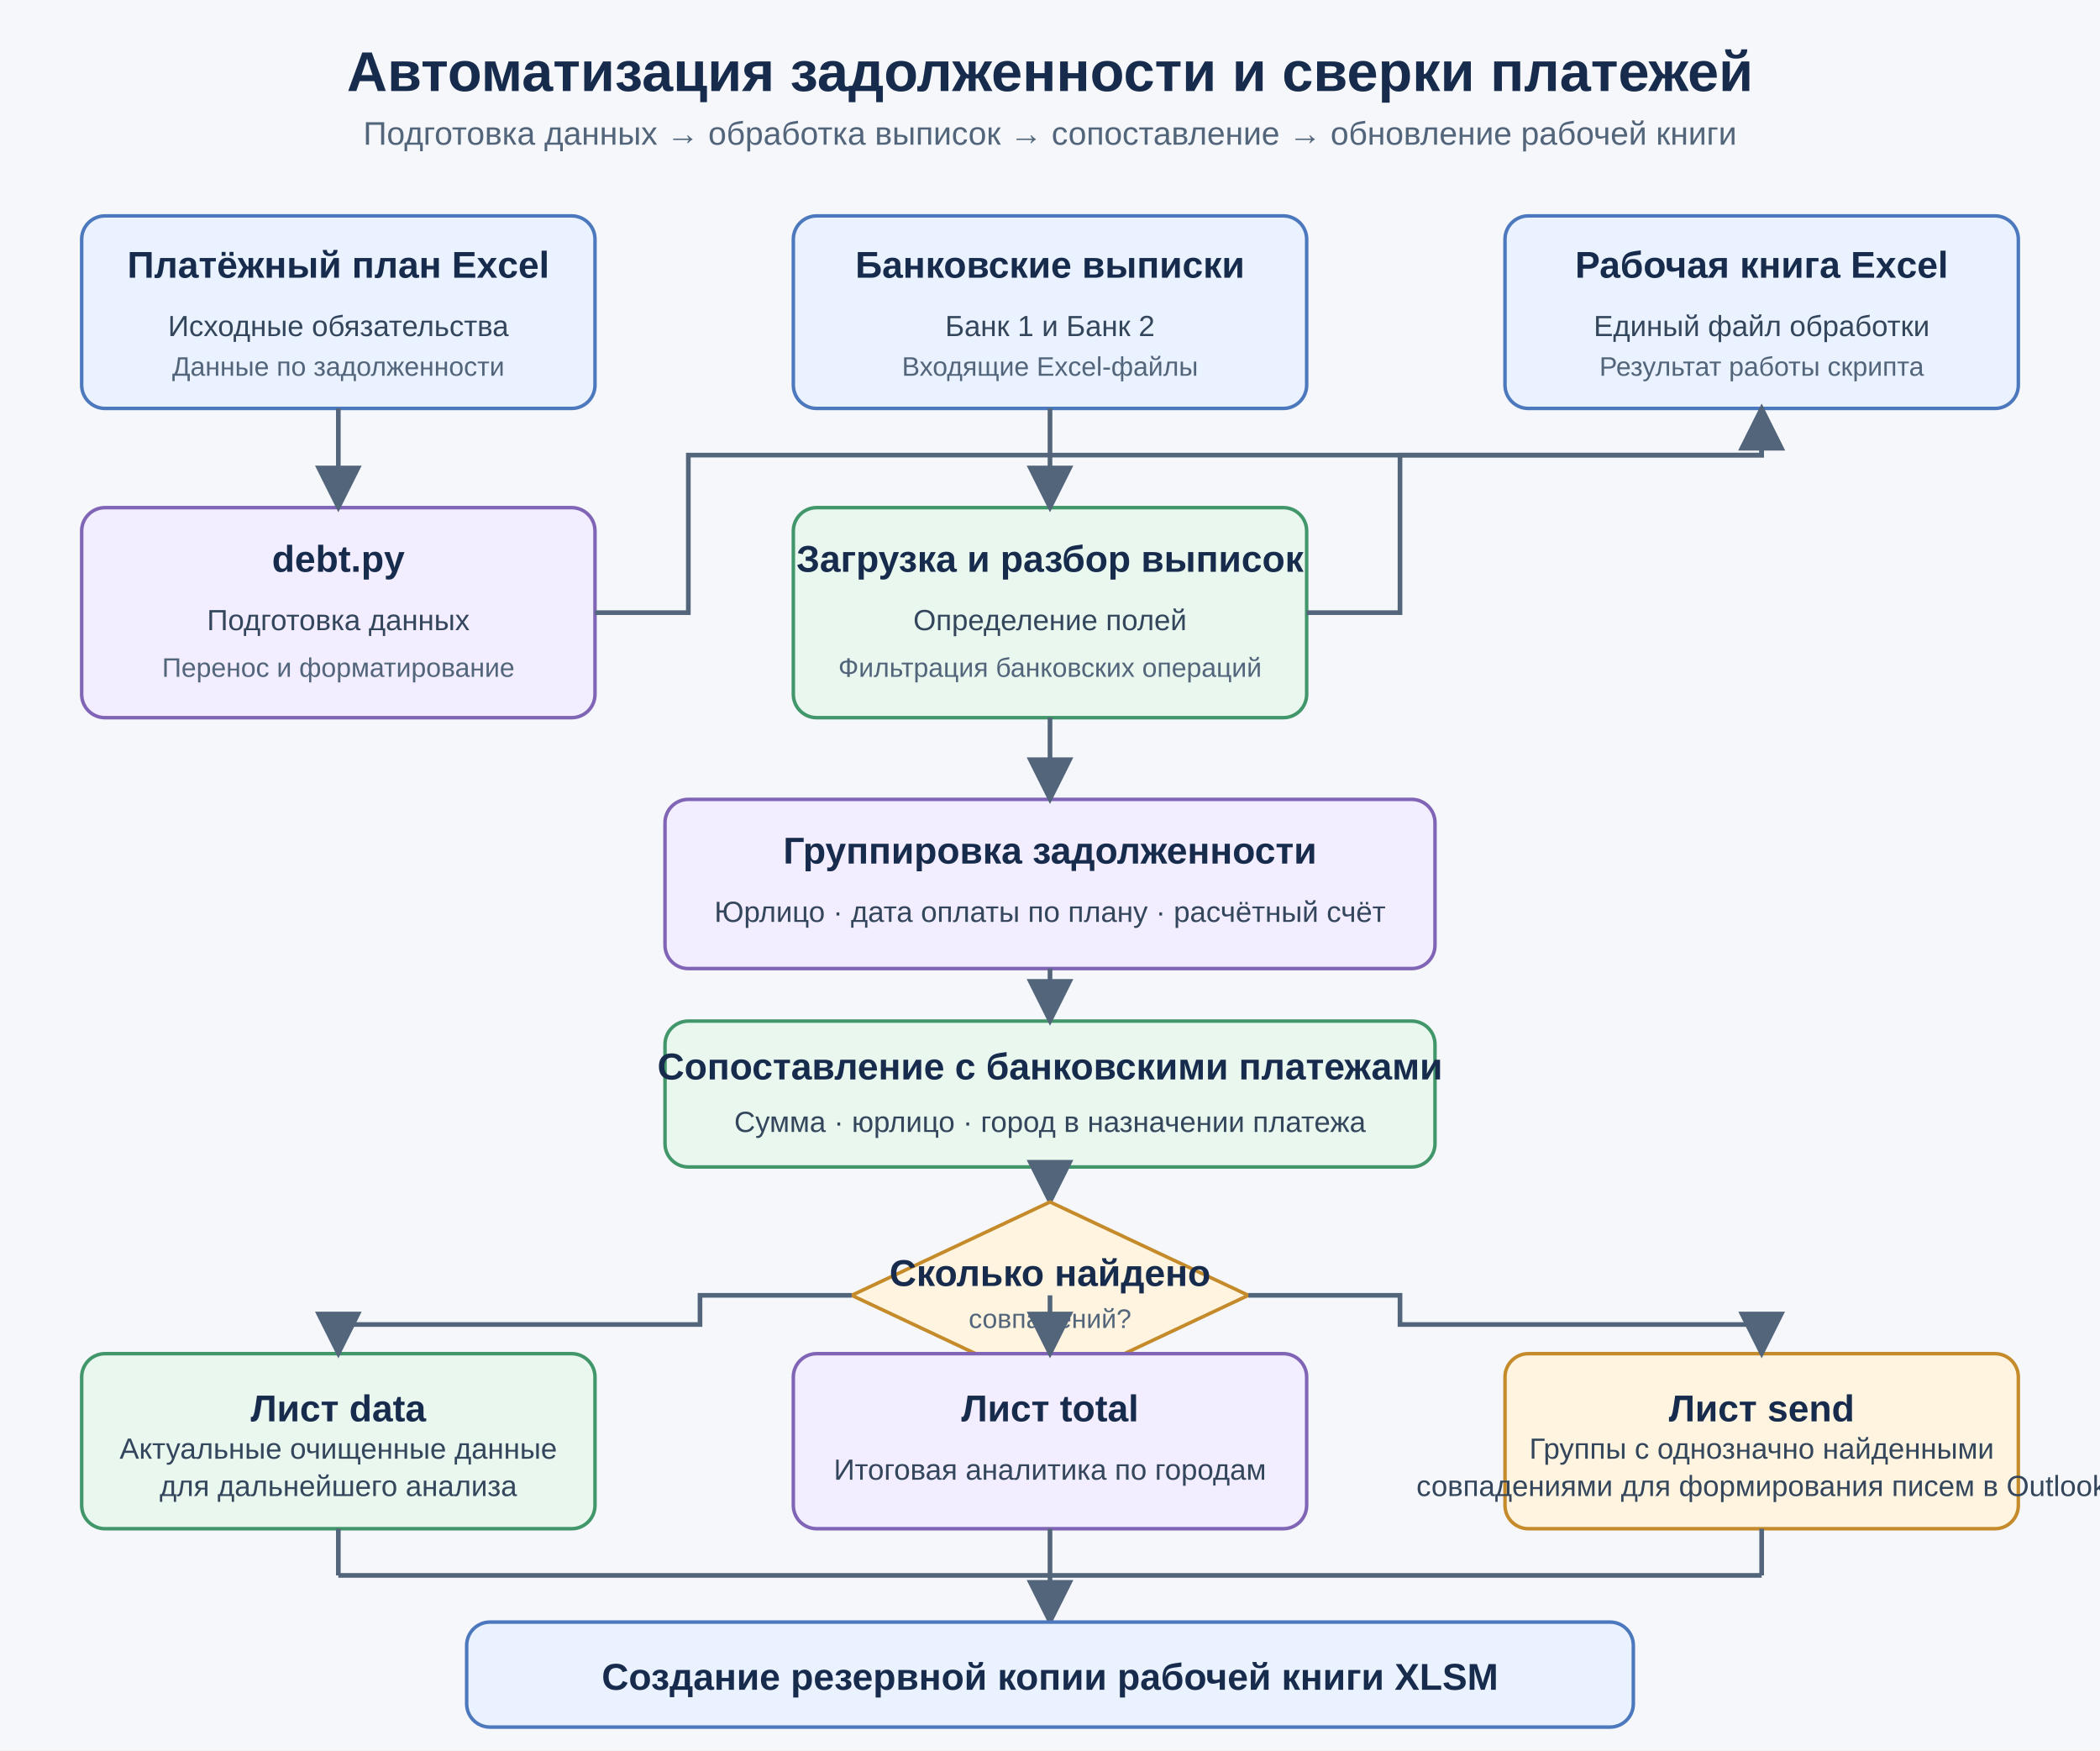
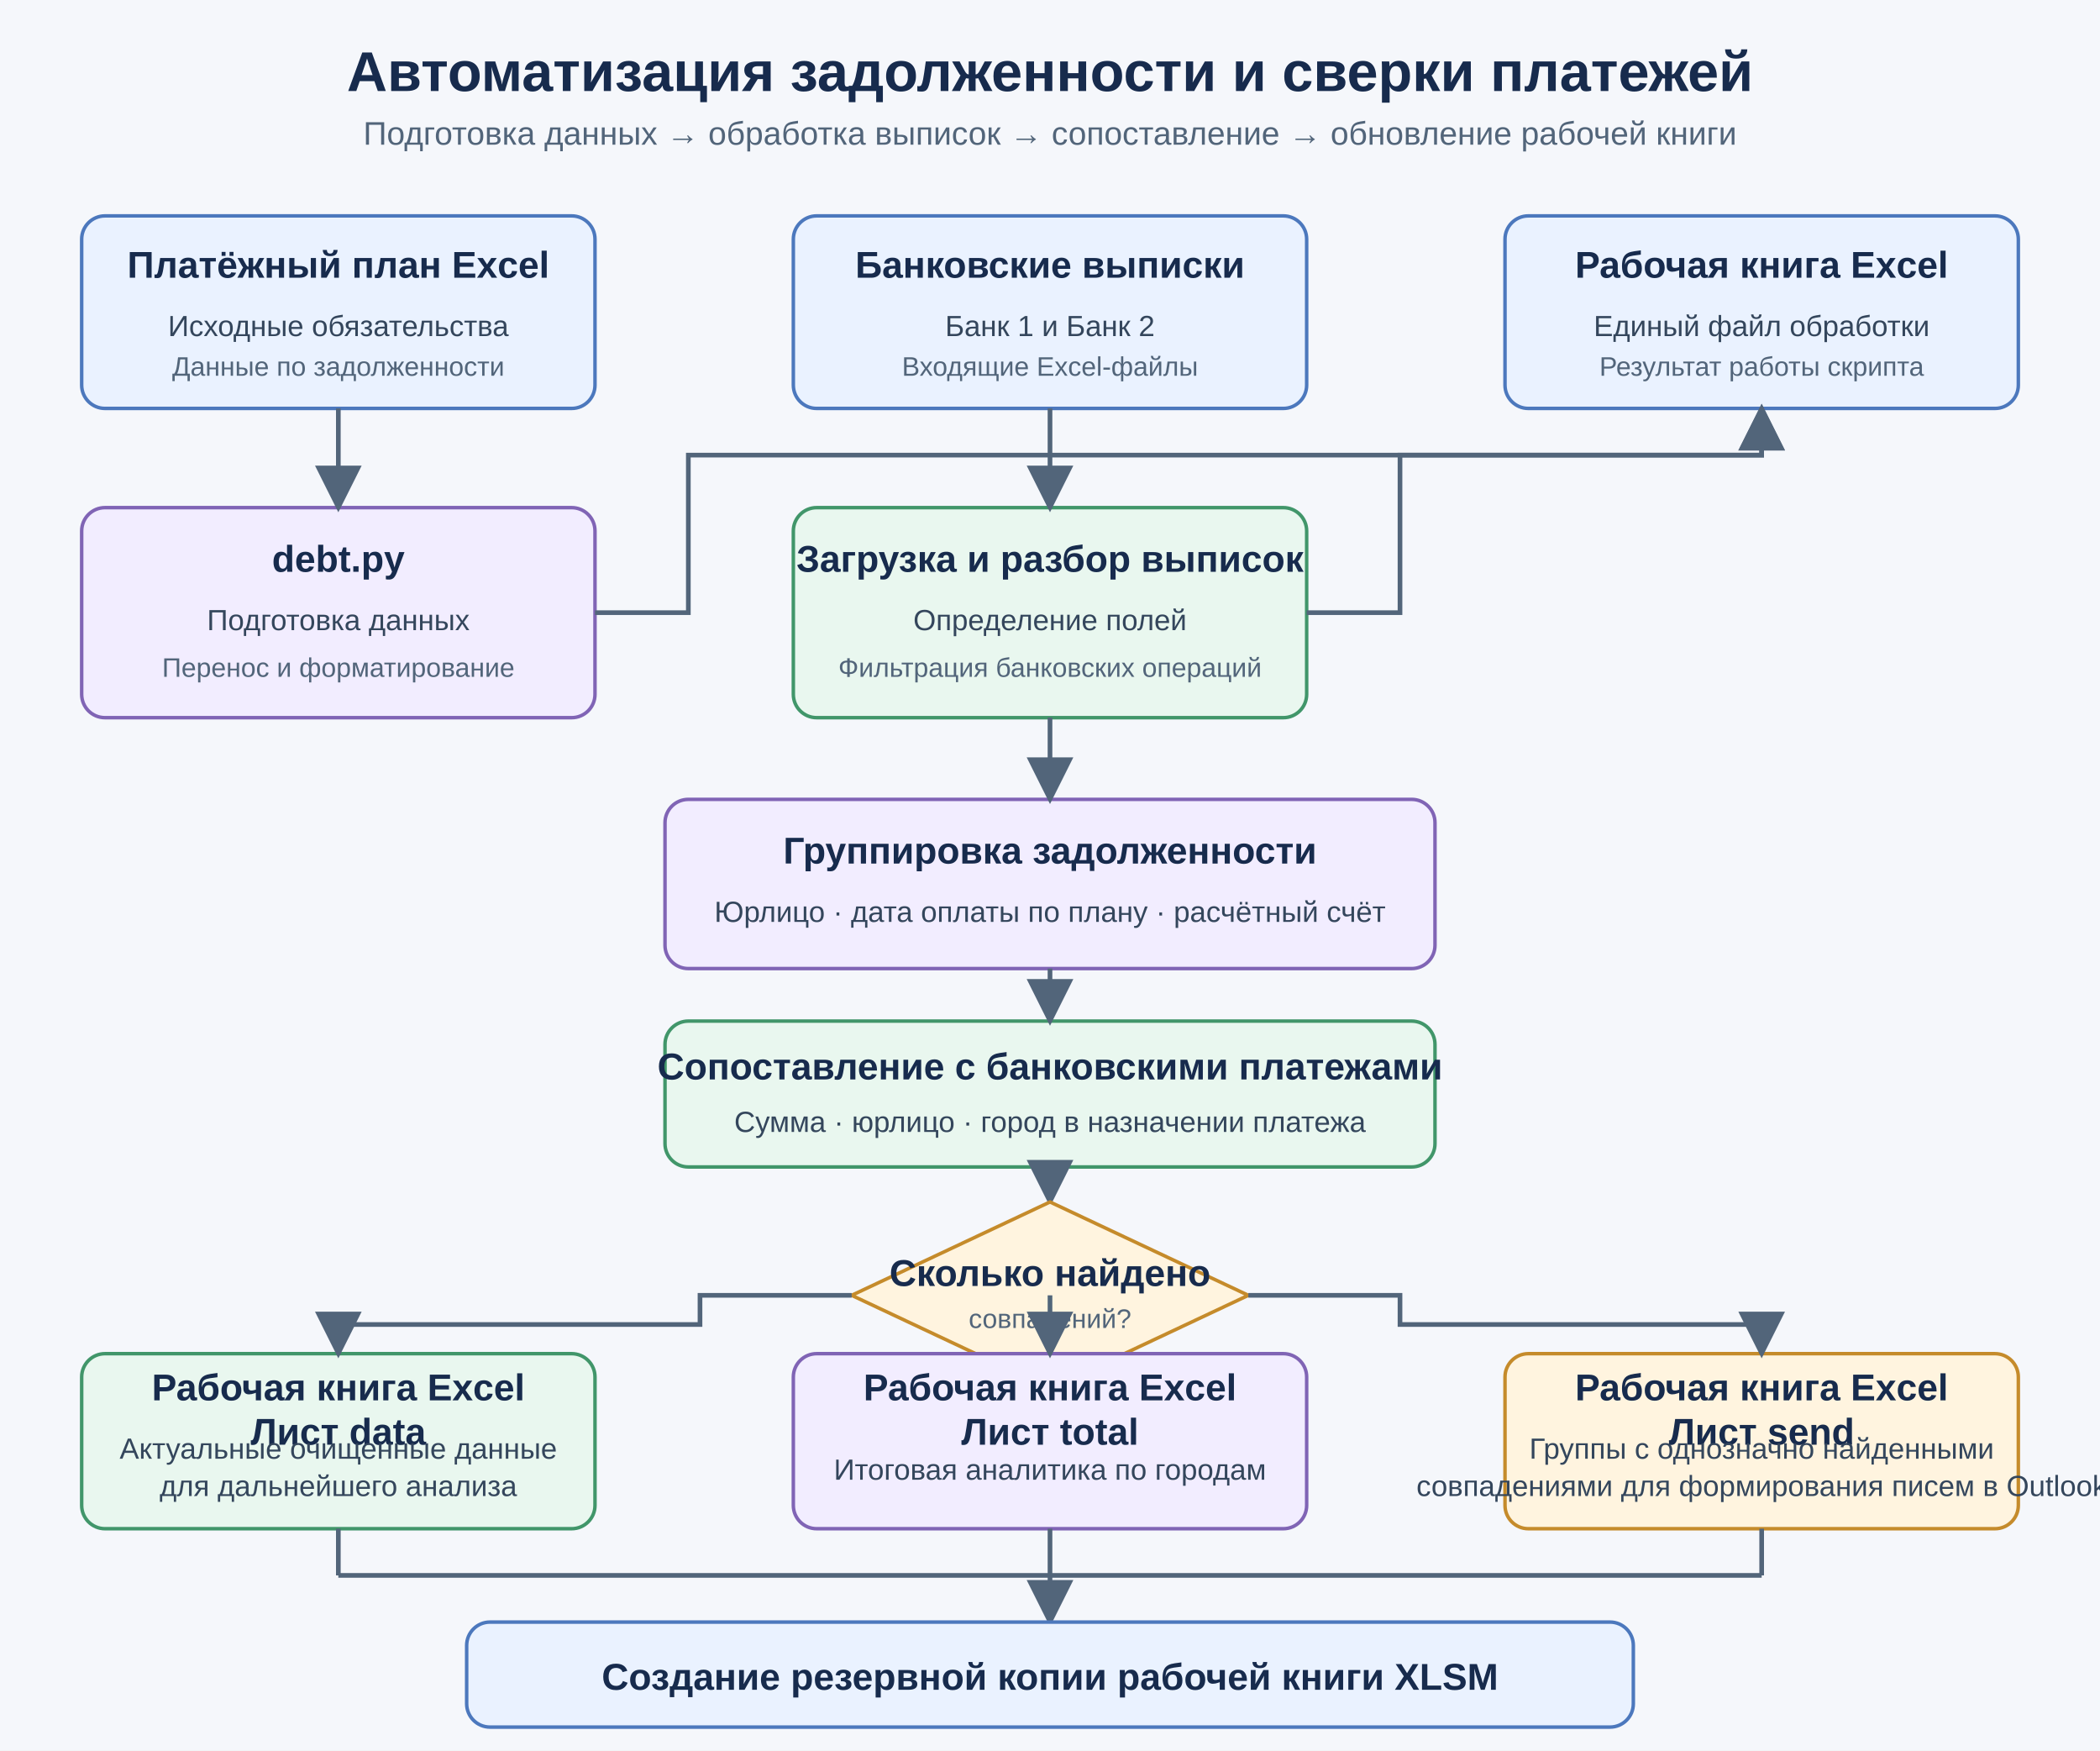
<svg xmlns="http://www.w3.org/2000/svg" width="1800" height="1500" viewBox="0 0 1800 1500" role="img" aria-labelledby="title desc">
  <defs>
    <marker id="arrow" markerWidth="12" markerHeight="12" refX="10" refY="6" orient="auto">
      <path d="M1,1 L11,6 L1,11 Z" fill="#52657a" />
    </marker>
    <style>
      .bg{fill:#f5f7fb}
      .title{font:700 48px Arial,sans-serif;fill:#172b4d}
      .subtitle{font:28px Arial,sans-serif;fill:#52657a}
      .box{fill:#fff;stroke:#9aabc0;stroke-width:3;rx:20}
      .blue{fill:#eaf2ff;stroke:#4c78bd}
      .green{fill:#e9f7ef;stroke:#41966a}
      .amber{fill:#fff4df;stroke:#c58b2b}
      .purple{fill:#f2edff;stroke:#8064b5}
      .head{font:700 32px Arial,sans-serif;fill:#172b4d}
      .body{font:25px Arial,sans-serif;fill:#34465c}
      .small{font:23px Arial,sans-serif;fill:#52657a}
      .arrow{fill:none;stroke:#52657a;stroke-width:4;marker-end:url(#arrow)}
      .line{fill:none;stroke:#52657a;stroke-width:4}
    </style>
  </defs>
  <rect class="bg" width="1800" height="1500" />
  <text class="title" x="900" y="78" text-anchor="middle">Автоматизация задолженности и сверки платежей</text>
  <text class="subtitle" x="900" y="124" text-anchor="middle">Подготовка данных → обработка выписок → сопоставление → обновление рабочей книги</text>
  <rect class="box blue" x="70" y="185" width="440" height="165" />
  <text class="head" x="290" y="238" text-anchor="middle">Платёжный план Excel</text>
  <text class="body" x="290" y="288" text-anchor="middle">Исходные обязательства</text>
  <text class="small" x="290" y="322" text-anchor="middle">Данные по задолженности</text>
  <rect class="box blue" x="680" y="185" width="440" height="165" />
  <text class="head" x="900" y="238" text-anchor="middle">Банковские выписки</text>
  <text class="body" x="900" y="288" text-anchor="middle">Банк 1 и Банк 2</text>
  <text class="small" x="900" y="322" text-anchor="middle">Входящие Excel-файлы</text>
  <rect class="box blue" x="1290" y="185" width="440" height="165" />
  <text class="head" x="1510" y="238" text-anchor="middle">Рабочая книга Excel</text>
  <text class="body" x="1510" y="288" text-anchor="middle">Единый файл обработки</text>
  <text class="small" x="1510" y="322" text-anchor="middle">Результат работы скрипта</text>
  <rect class="box purple" x="70" y="435" width="440" height="180" />
  <text class="head" x="290" y="490" text-anchor="middle">debt.py</text>
  <text class="body" x="290" y="540" text-anchor="middle">Подготовка данных</text>
  <text class="small" x="290" y="580" text-anchor="middle">Перенос и форматирование</text>
  <rect class="box green" x="680" y="435" width="440" height="180" />
  <text class="head" x="900" y="490" text-anchor="middle">Загрузка и разбор выписок</text>
  <text class="body" x="900" y="540" text-anchor="middle">Определение полей</text>
  <text class="small" x="900" y="580" text-anchor="middle">Фильтрация банковских операций</text>
  <path class="arrow" d="M290 350 V435" />
  <path class="arrow" d="M900 350 V435" />
  <path class="arrow" d="M510 525 H590 V390 H1510 V350" />
  <path class="arrow" d="M1120 525 H1200 V390 H1510 V350" />
  <rect class="box purple" x="570" y="685" width="660" height="145" />
  <text class="head" x="900" y="740" text-anchor="middle">Группировка задолженности</text>
  <text class="body" x="900" y="790" text-anchor="middle">Юрлицо · дата оплаты по плану · расчётный счёт</text>
  <path class="arrow" d="M900 615 V685" />
  <rect class="box green" x="570" y="875" width="660" height="125" />
  <text class="head" x="900" y="925" text-anchor="middle">Сопоставление с банковскими платежами</text>
  <text class="body" x="900" y="970" text-anchor="middle">Сумма · юрлицо · город в назначении платежа</text>
  <path class="arrow" d="M900 830 V875" />
  <path class="arrow" d="M900 1000 V1030" />
  <polygon points="900,1030 1070,1110 900,1190 730,1110" fill="#fff4df" stroke="#c58b2b" stroke-width="3" />
  <text class="head" x="900" y="1102" text-anchor="middle">Сколько найдено</text>
  <text class="small" x="900" y="1138" text-anchor="middle">совпадений?</text>
  <rect class="box green" x="70" y="1160" width="440" height="150" />
-   <text class="head" x="290" y="1218" text-anchor="middle">Лист data</text>
+   <text class="head" x="290" y="1200" text-anchor="middle">Рабочая книга Excel</text>
+   <text class="head" x="290" y="1238" text-anchor="middle">Лист data</text>
  <text class="body" x="290" y="1250" text-anchor="middle">Актуальные очищенные данные</text>
  <text class="body" x="290" y="1282" text-anchor="middle">для дальнейшего анализа</text>
  <rect class="box purple" x="680" y="1160" width="440" height="150" />
-   <text class="head" x="900" y="1218" text-anchor="middle">Лист total</text>
+   <text class="head" x="900" y="1200" text-anchor="middle">Рабочая книга Excel</text>
+   <text class="head" x="900" y="1238" text-anchor="middle">Лист total</text>
  <text class="body" x="900" y="1268" text-anchor="middle">Итоговая аналитика по городам</text>
  <rect class="box amber" x="1290" y="1160" width="440" height="150" />
-   <text class="head" x="1510" y="1218" text-anchor="middle">Лист send</text>
+   <text class="head" x="1510" y="1200" text-anchor="middle">Рабочая книга Excel</text>
+   <text class="head" x="1510" y="1238" text-anchor="middle">Лист send</text>
  <text class="body" x="1510" y="1250" text-anchor="middle">Группы с однозначно найденными</text>
  <text class="body" x="1510" y="1282" text-anchor="middle">совпадениями для формирования писем в Outlook</text>
  <path class="arrow" d="M730 1110 H600 V1135 H290 V1160" />
  <path class="arrow" d="M1070 1110 H1200 V1135 H1510 V1160" />
  <path class="arrow" d="M900 1110 V1160" />
  <path class="line" d="M290 1310 V1350 M900 1310 V1350 M1510 1310 V1350" />
  <path class="line" d="M290 1350 H1510" />
  <path class="arrow" d="M900 1350 V1390" />
  <rect class="box blue" x="400" y="1390" width="1000" height="90" />
  <text class="head" x="900" y="1448" text-anchor="middle">Создание резервной копии рабочей книги XLSM</text>
</svg>
